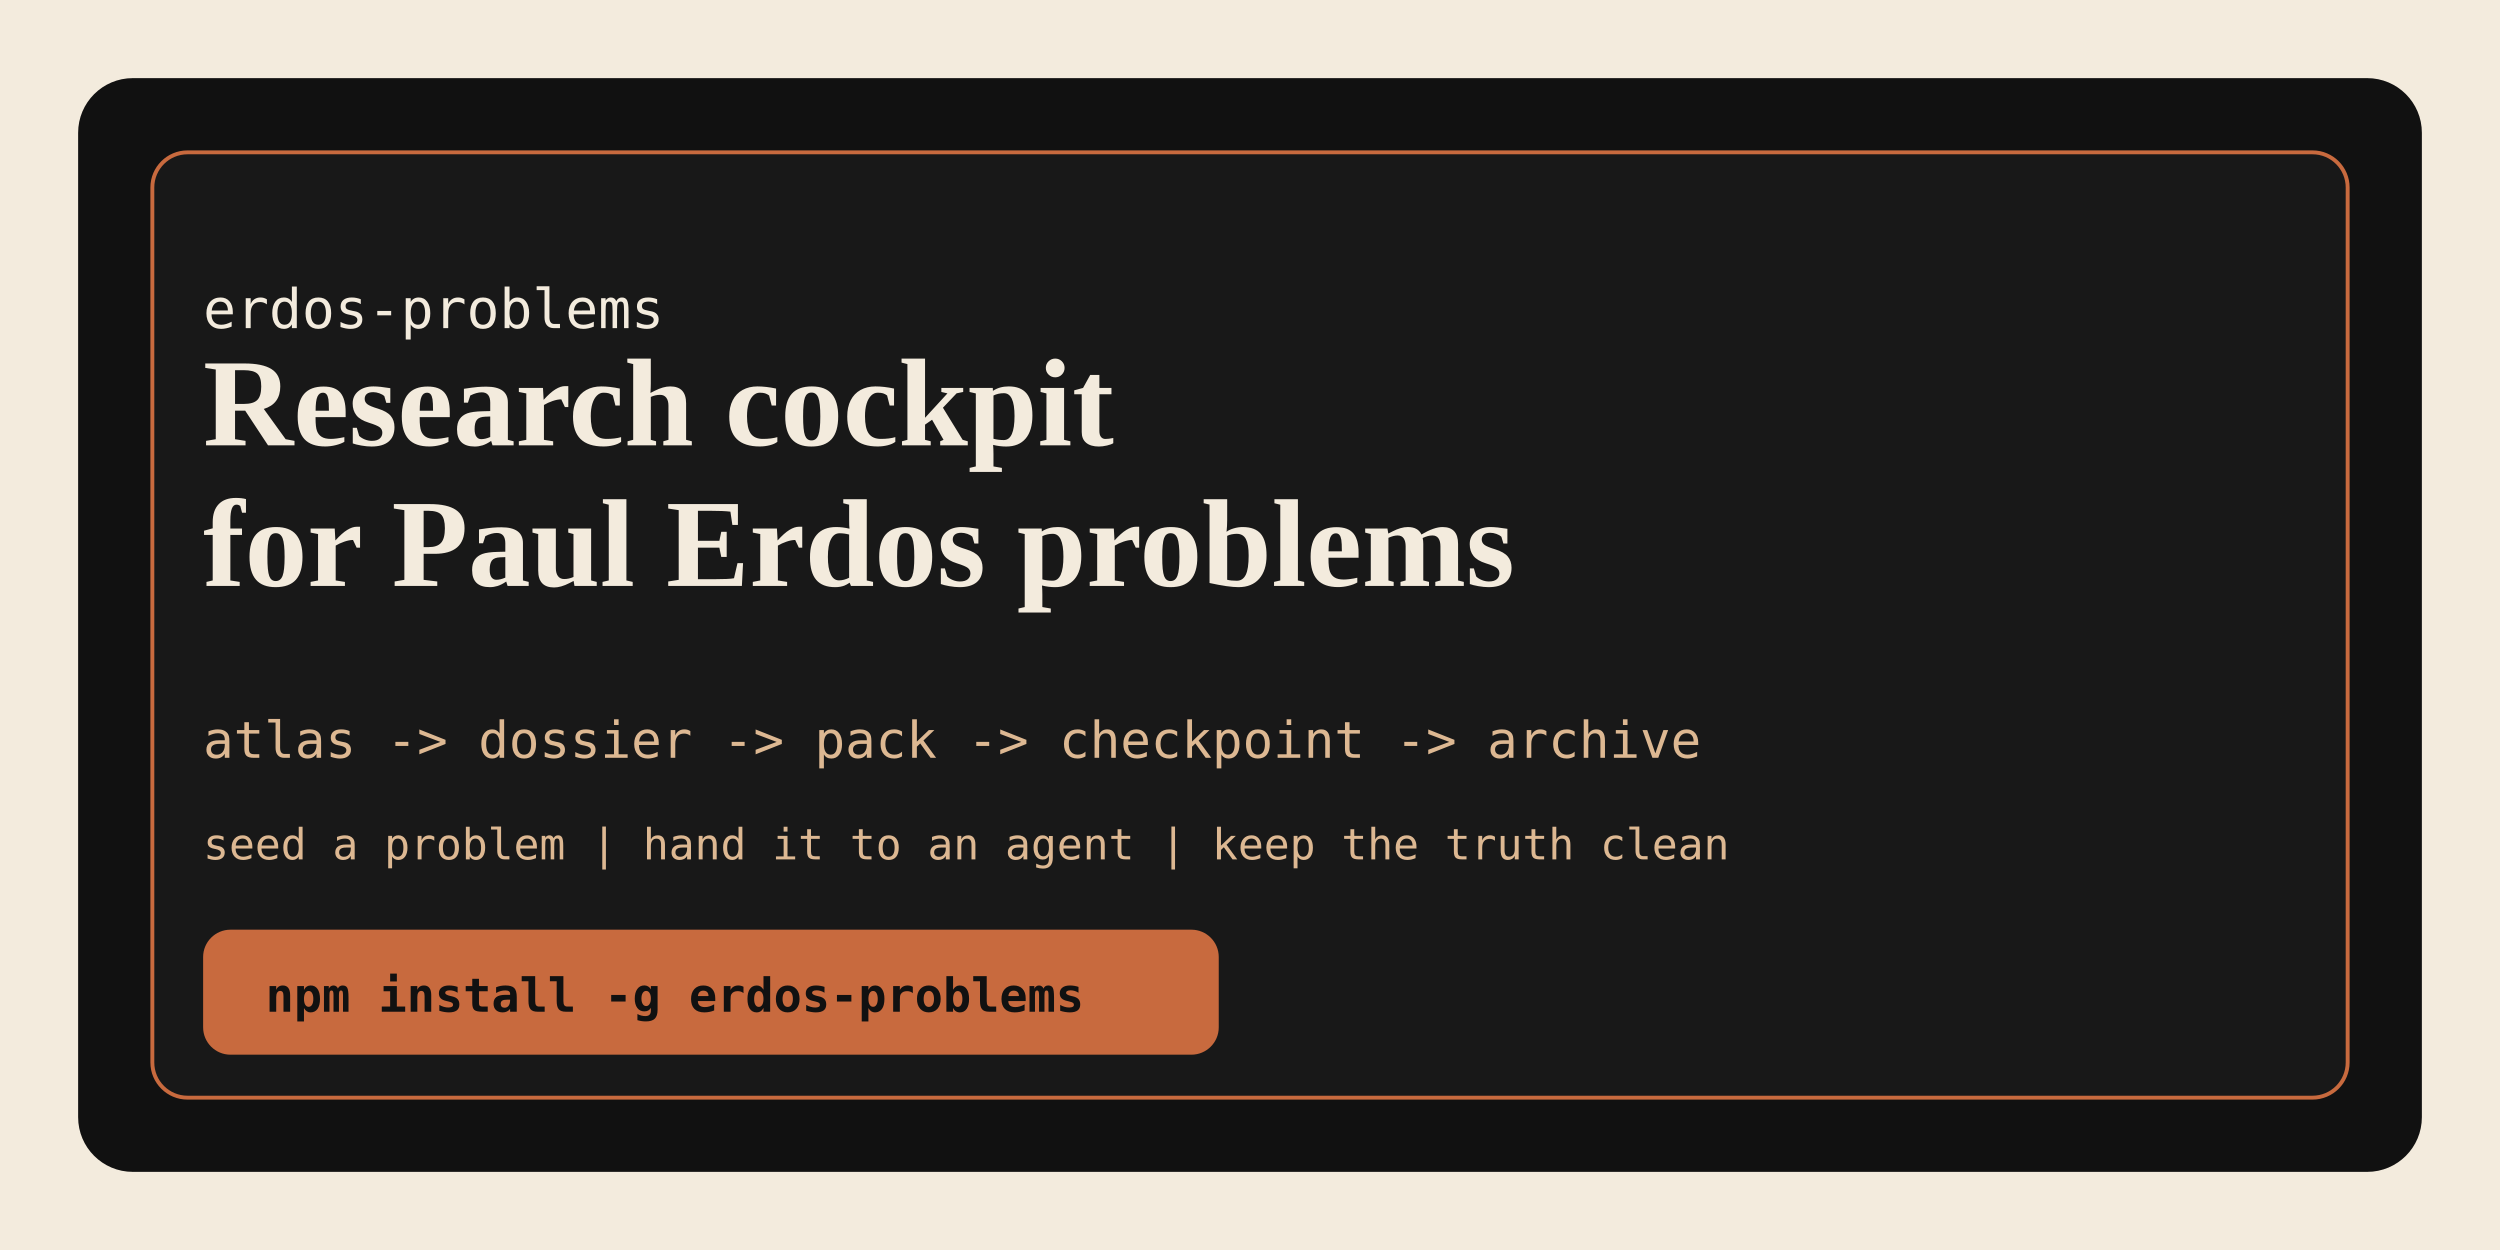
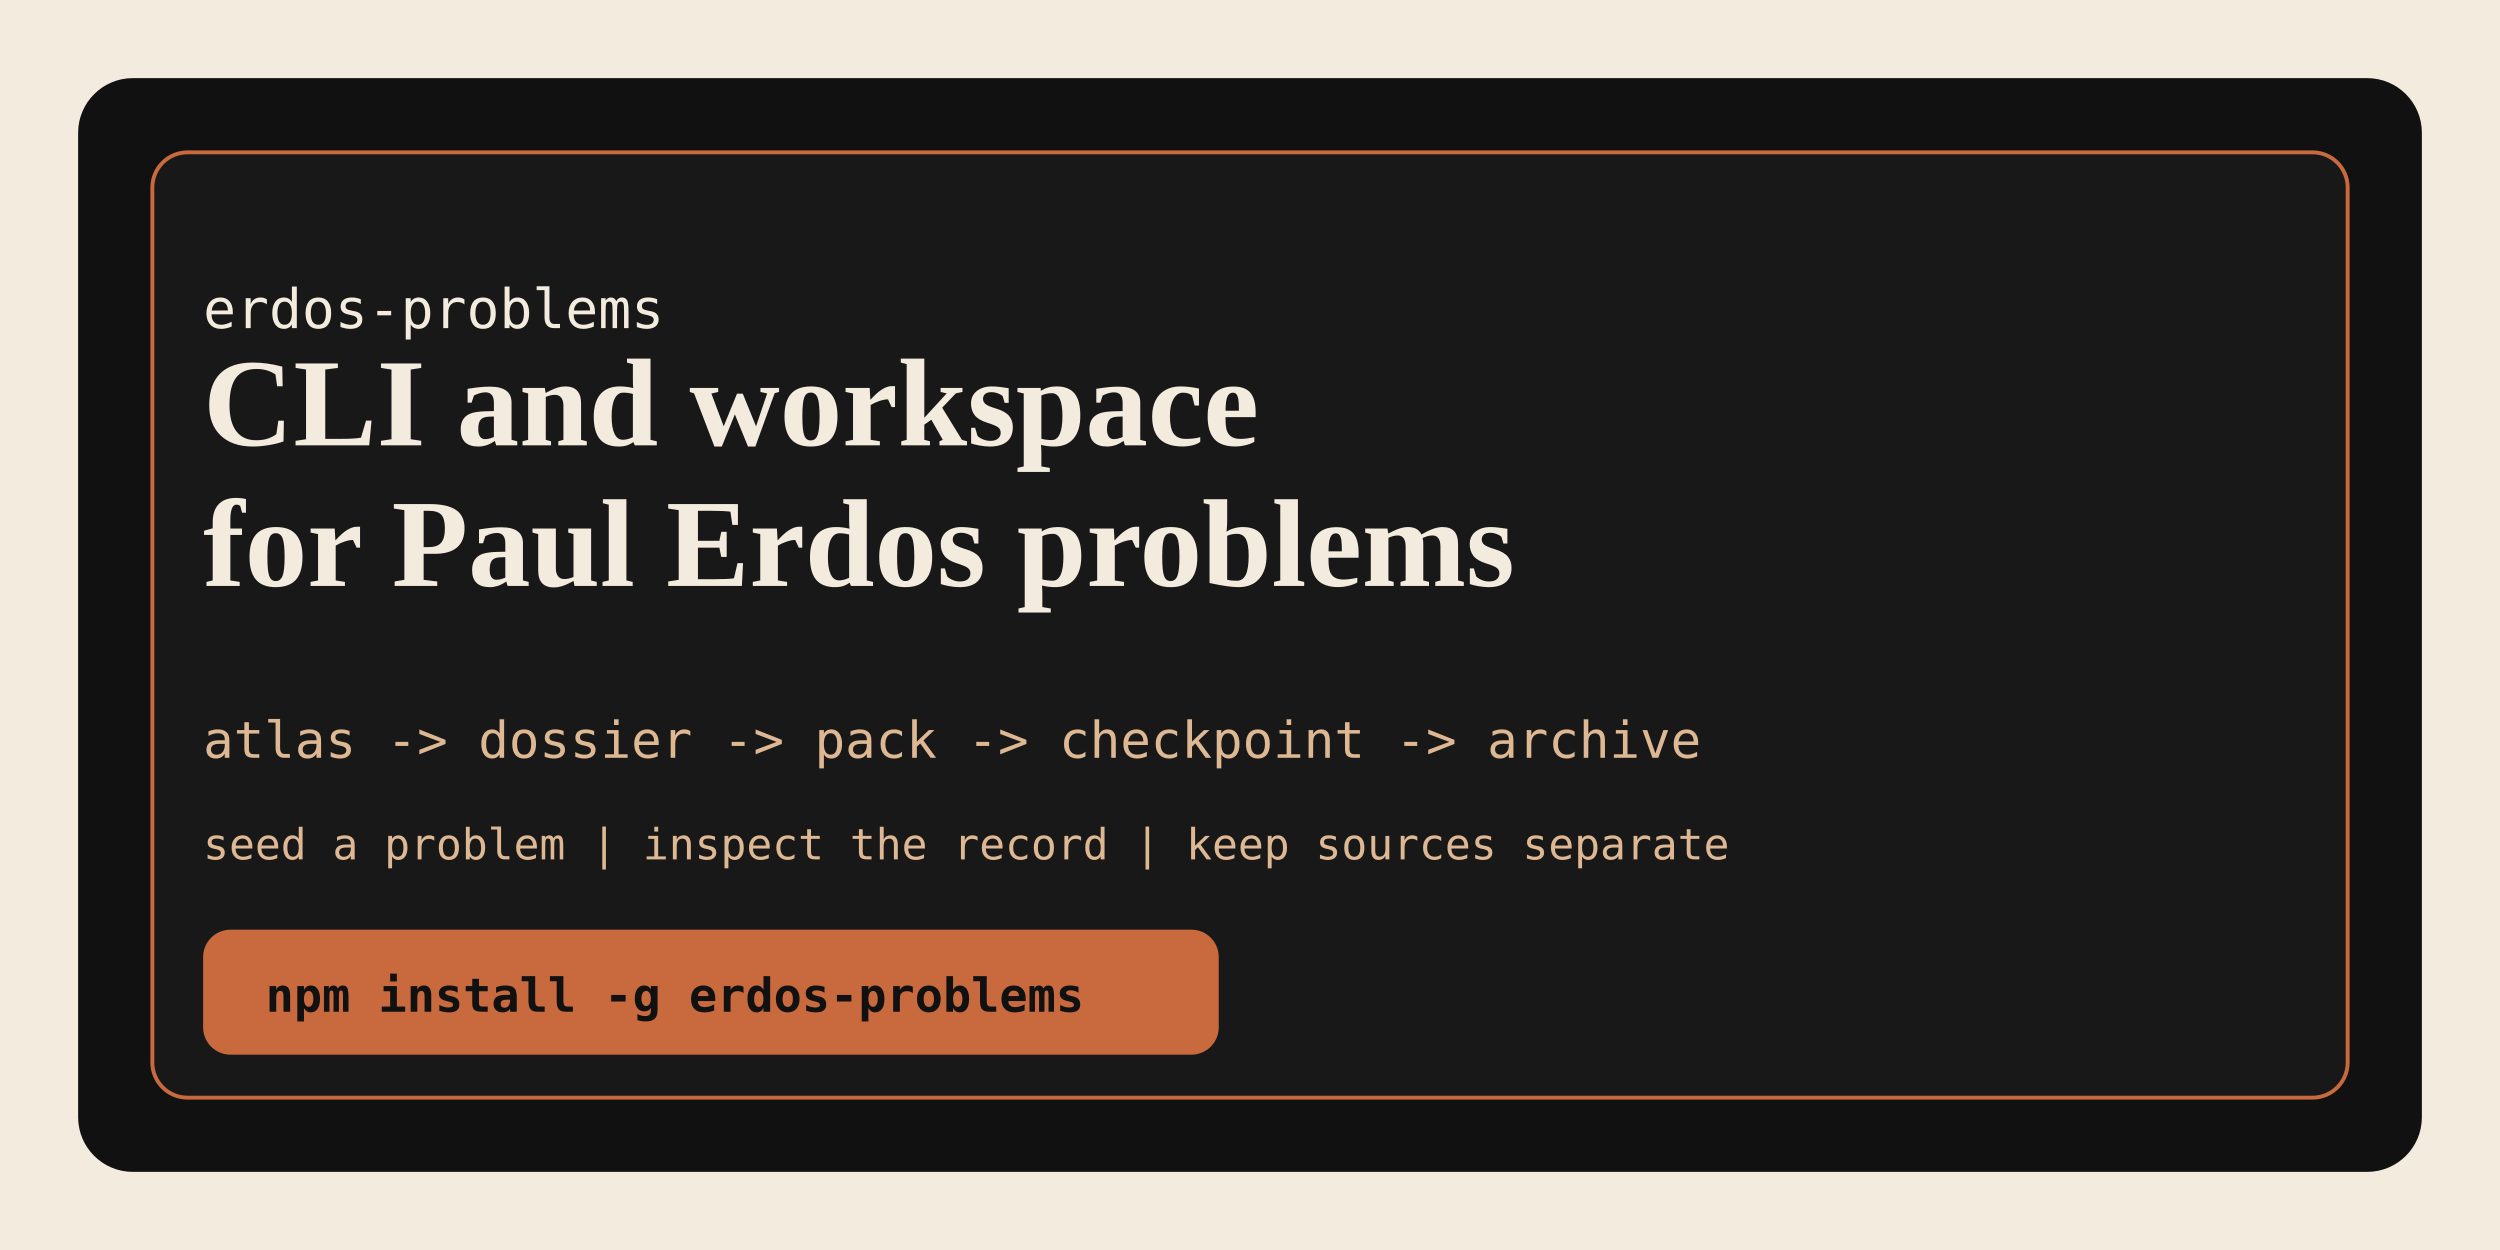
<svg xmlns="http://www.w3.org/2000/svg" width="1280" height="640" viewBox="0 0 1280 640" fill="none">
  <rect width="1280" height="640" fill="#F3EBDD" />
  <rect x="40" y="40" width="1200" height="560" rx="28" fill="#111111" />
  <rect x="78" y="78" width="1124" height="484" rx="18" fill="#181818" stroke="#C86A3E" stroke-width="2" />
  <text x="104" y="168" fill="#F3EBDD" font-family="Menlo, Monaco, Consolas, monospace" font-size="28">erdos-problems</text>
-   <text x="104" y="228" fill="#F3EBDD" font-family="Georgia, 'Times New Roman', serif" font-size="64" font-weight="700">Research cockpit</text>
+   <text x="104" y="228" fill="#F3EBDD" font-family="Georgia, 'Times New Roman', serif" font-size="64" font-weight="700">CLI and workspace</text>
  <text x="104" y="300" fill="#F3EBDD" font-family="Georgia, 'Times New Roman', serif" font-size="64" font-weight="700">for Paul Erdos problems</text>
  <text x="104" y="388" fill="#DDB892" font-family="Menlo, Monaco, Consolas, monospace" font-size="26">atlas  -&gt;  dossier  -&gt;  pack  -&gt;  checkpoint  -&gt;  archive</text>
-   <text x="104" y="440" fill="#DDB892" font-family="Menlo, Monaco, Consolas, monospace" font-size="22">seed a problem  |  hand it to an agent  |  keep the truth clean</text>
+   <text x="104" y="440" fill="#DDB892" font-family="Menlo, Monaco, Consolas, monospace" font-size="22">seed a problem  |  inspect the record  |  keep sources separate</text>
  <rect x="104" y="476" width="520" height="64" rx="14" fill="#C86A3E" />
  <text x="136" y="518" fill="#111111" font-family="Menlo, Monaco, Consolas, monospace" font-size="24" font-weight="700">npm install -g erdos-problems</text>
</svg>
